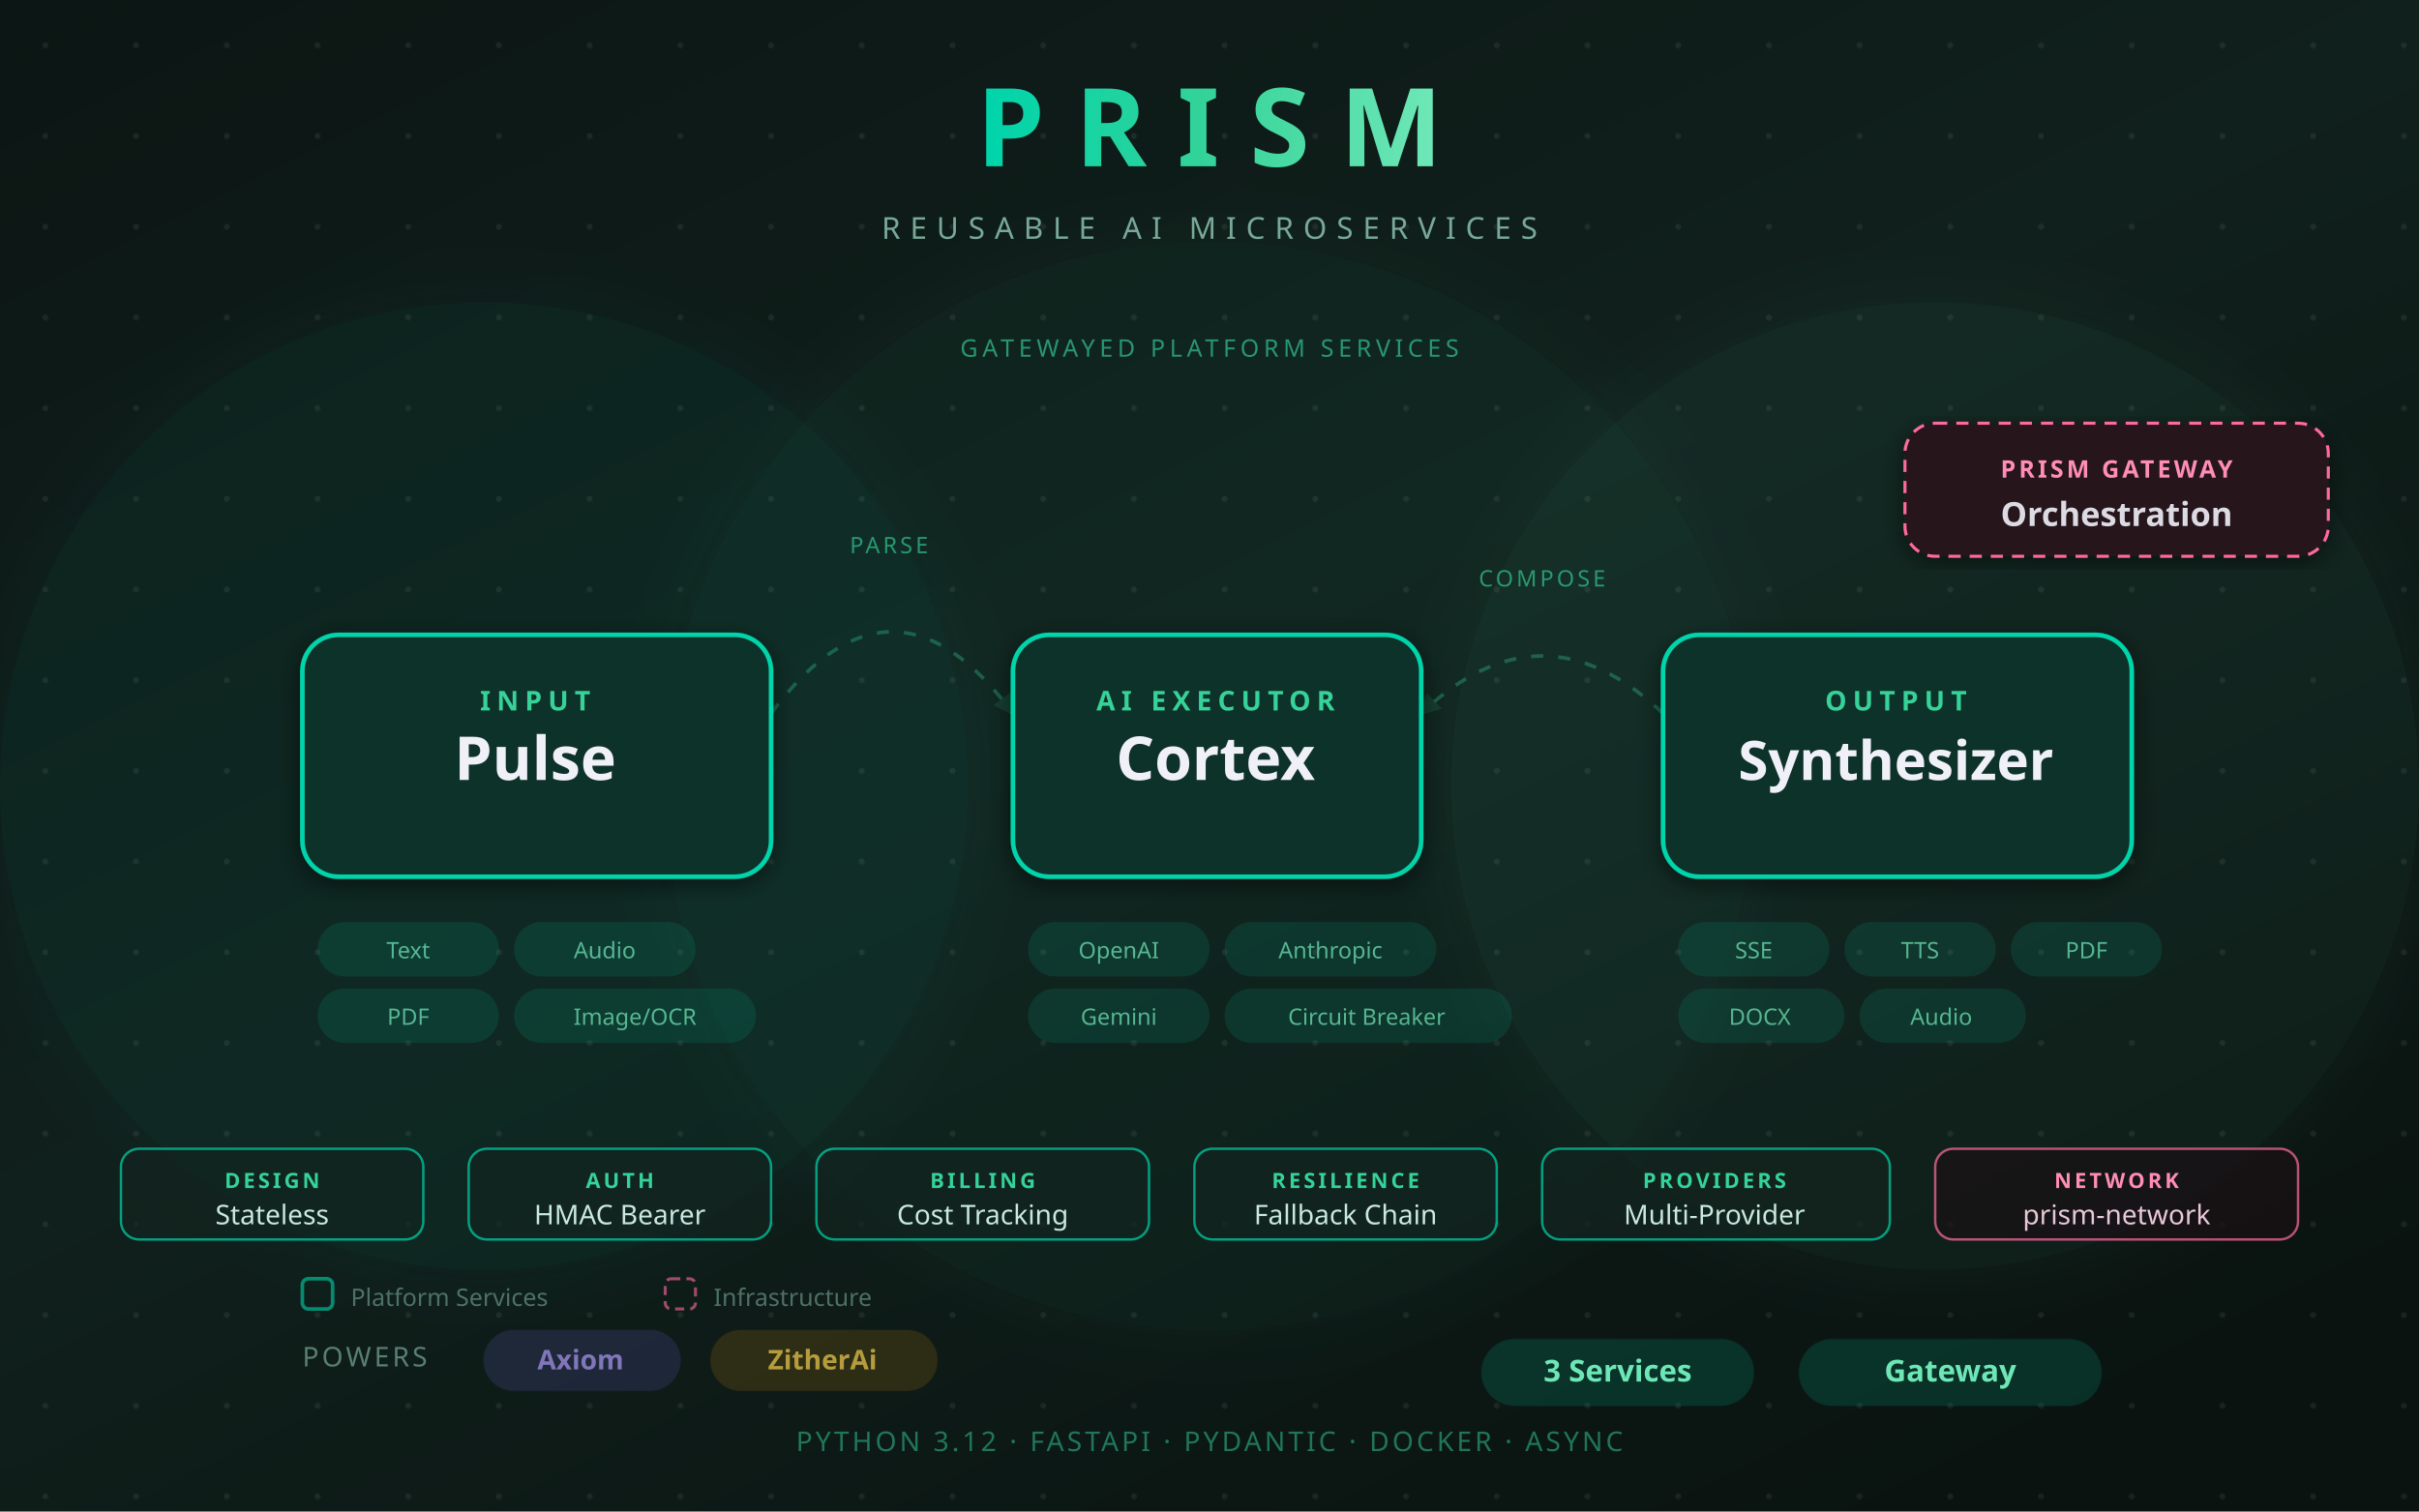
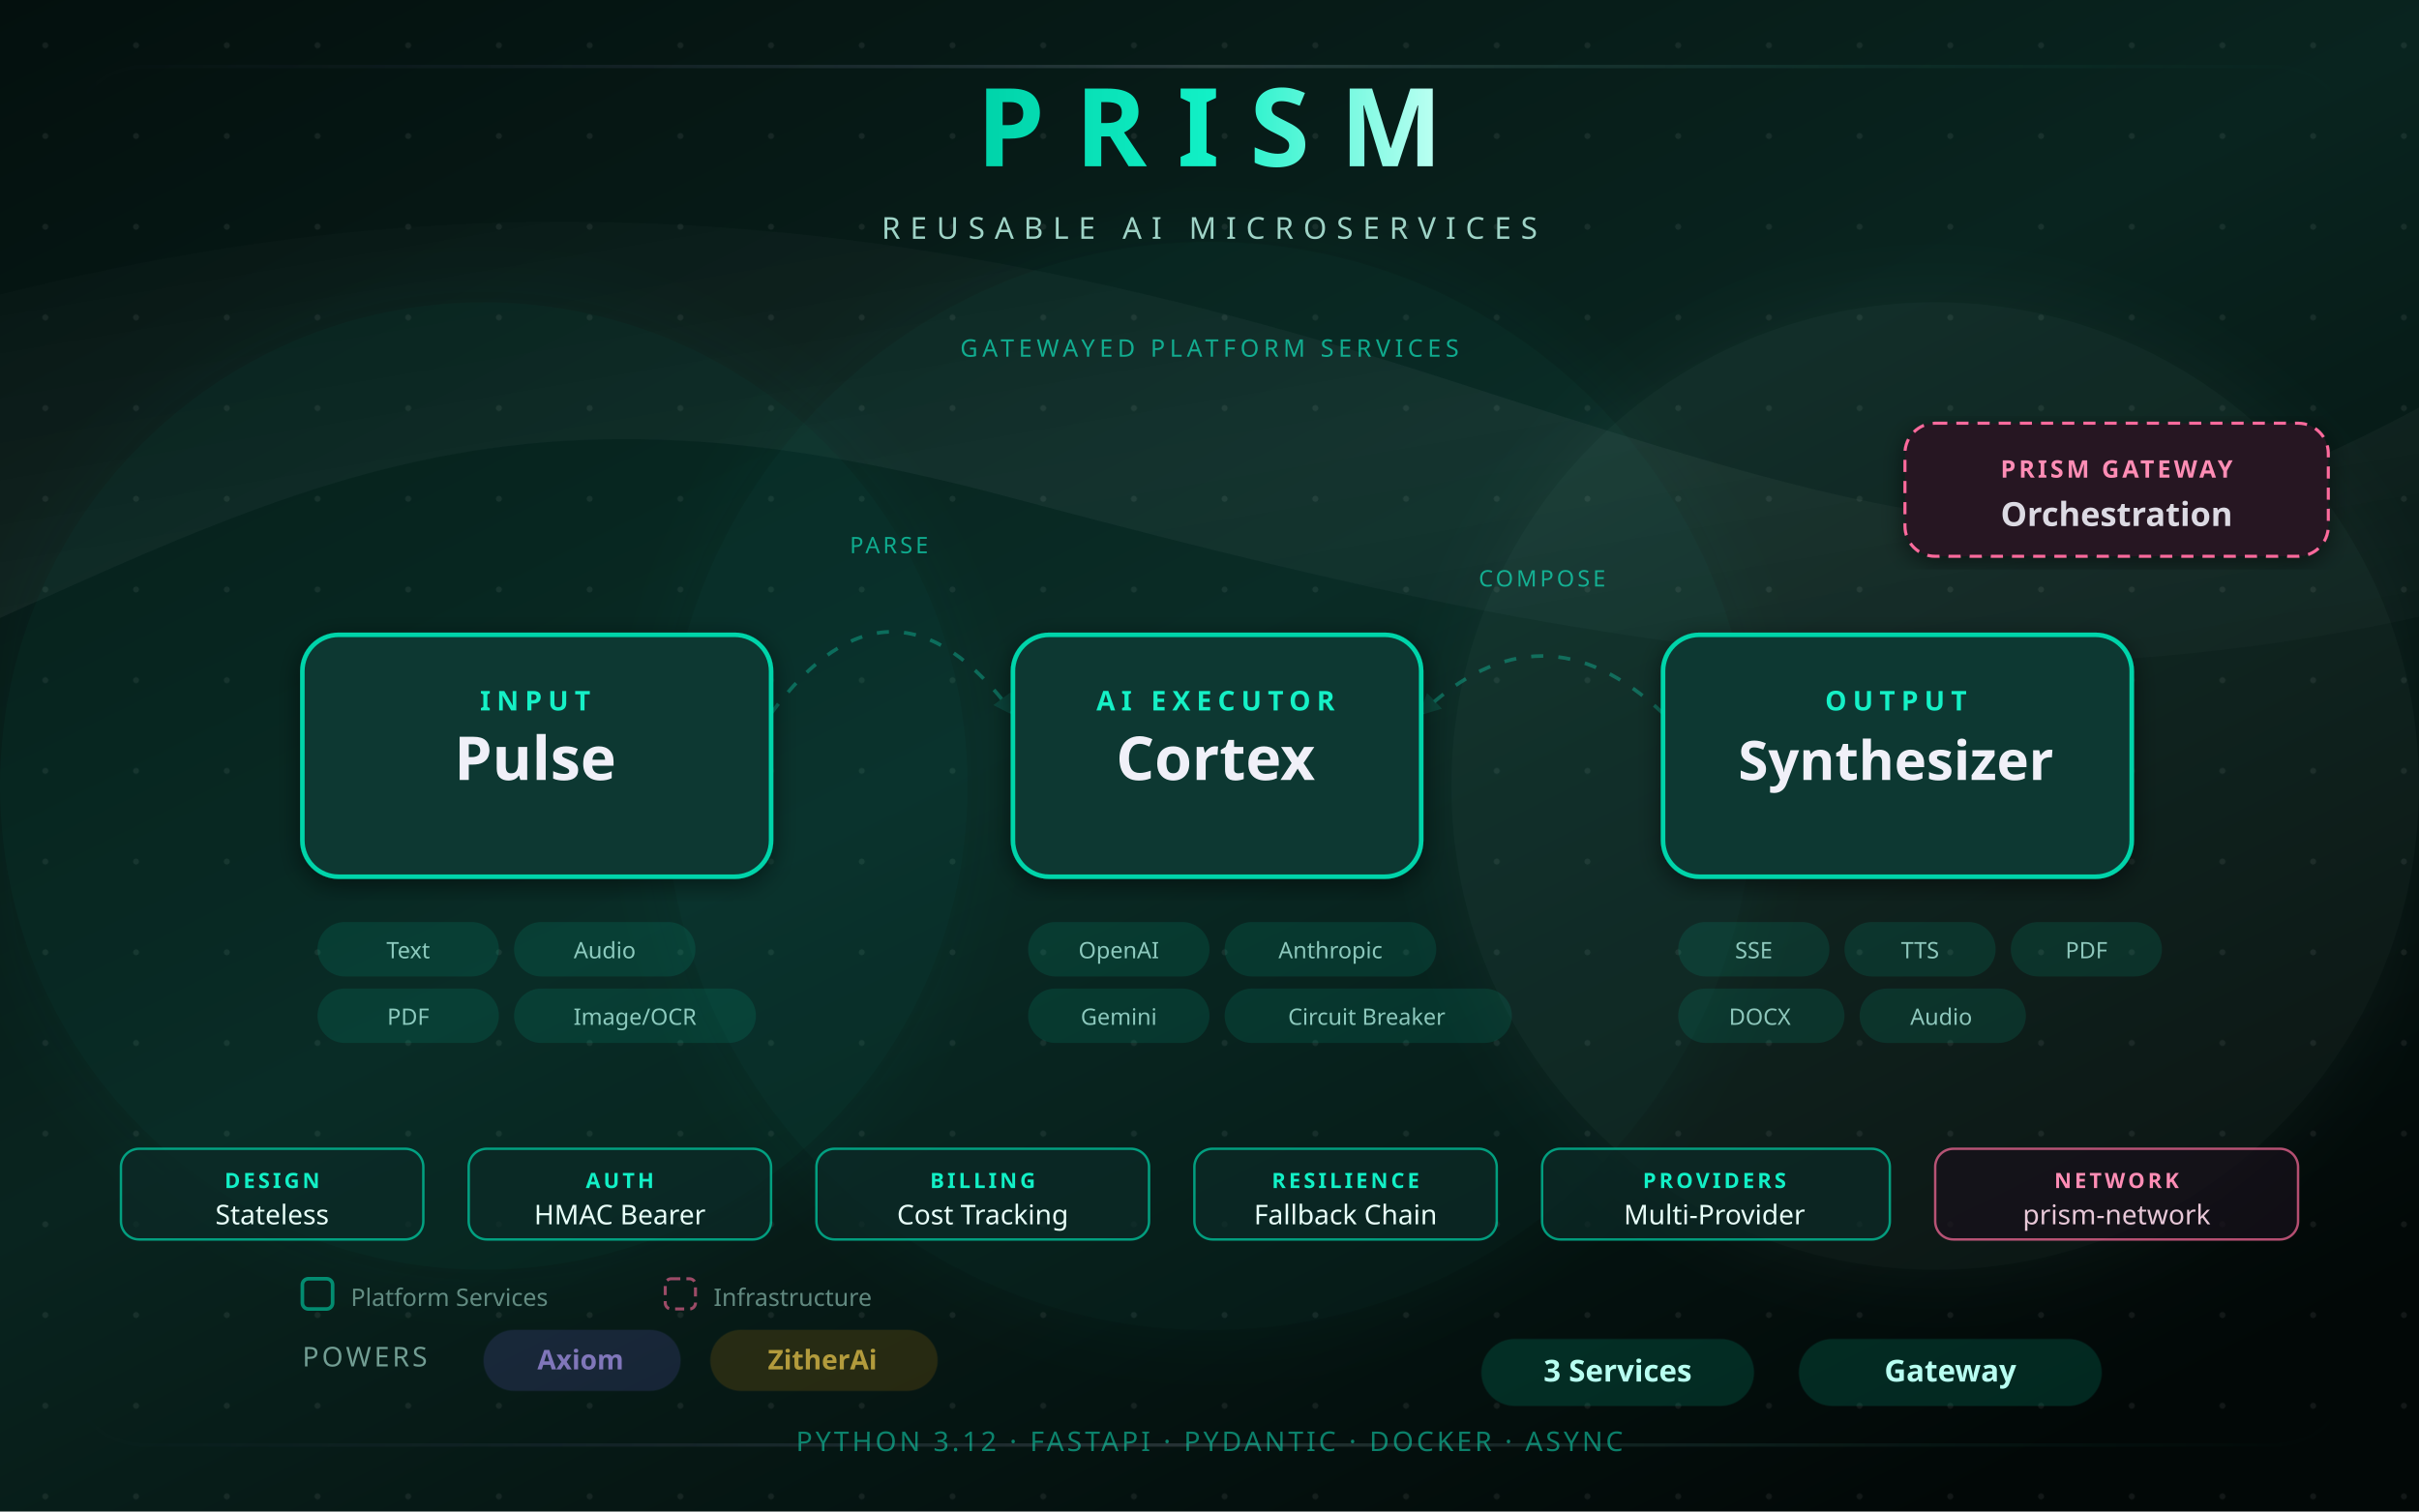
<svg xmlns="http://www.w3.org/2000/svg" viewBox="0 0 800 500">
  <defs>
    <linearGradient id="bg" x1="0" y1="0" x2="0.8" y2="1">
-       <stop offset="0%" stop-color="#0c1614" />
-       <stop offset="50%" stop-color="#10201c" />
-       <stop offset="100%" stop-color="#0a1310" />
+       <stop offset="0%" stop-color="#04100e" />
+       <stop offset="50%" stop-color="#09241f" />
+       <stop offset="100%" stop-color="#020807" />
    </linearGradient>
    <linearGradient id="titleGrad" x1="0" y1="0" x2="1" y2="0">
      <stop offset="0%" stop-color="#00d4aa" />
-       <stop offset="50%" stop-color="#34d399" />
-       <stop offset="100%" stop-color="#6ee7b7" />
+       <stop offset="50%" stop-color="#12f0c6" />
+       <stop offset="100%" stop-color="#b8fff1" />
    </linearGradient>
+     <linearGradient id="shine" x1="0" y1="0" x2="1" y2="1">
+       <stop offset="0%" stop-color="#ffffff" stop-opacity="0" />
+       <stop offset="48%" stop-color="#ffffff" stop-opacity="0.26" />
+       <stop offset="100%" stop-color="#ffffff" stop-opacity="0" />
+     </linearGradient>
+     <linearGradient id="rim" x1="0" y1="0" x2="1" y2="0">
+       <stop offset="0%" stop-color="#8b83ff" stop-opacity="0" />
+       <stop offset="50%" stop-color="#dfe9ff" stop-opacity="0.22" />
+       <stop offset="100%" stop-color="#00d4aa" stop-opacity="0" />
+     </linearGradient>
+     <filter id="glassBlur">
+       <feGaussianBlur stdDeviation="0.35" />
+     </filter>
    <filter id="glowSoft">
      <feGaussianBlur stdDeviation="12" result="blur" />
      <feMerge>
        <feMergeNode in="blur" />
        <feMergeNode in="SourceGraphic" />
      </feMerge>
    </filter>
    <filter id="nodeShadow">
      <feDropShadow dx="0" dy="2" stdDeviation="4" flood-color="#000" flood-opacity="0.5" />
    </filter>
    <marker id="arrowTealSoft" viewBox="0 0 10 10" refX="8.5" refY="5" markerWidth="6" markerHeight="6" orient="auto">
-       <path d="M 0 0 L 10 5 L 0 10 z" fill="#34d399" opacity="0.4" />
+       <path d="M 0 0 L 10 5 L 0 10 z" fill="#12f0c6" opacity="0.4" />
    </marker>
  </defs>
  <rect width="800" height="500" fill="url(#bg)" />
+   <path d="M -90 125 C 110 54 270 58 480 126 S 708 194 890 82 L 890 178 C 684 252 520 214 332 164 S 84 172 -90 244 Z" fill="url(#shine)" opacity="0.18" />
+   <rect x="22" y="22" width="756" height="456" rx="26" fill="none" stroke="url(#rim)" stroke-width="1.1" opacity="0.7" />
  <g opacity="0.07">
    <pattern id="dots" x="0" y="0" width="30" height="30" patternUnits="userSpaceOnUse">
      <circle cx="15" cy="15" r="1" fill="#ffffff" />
    </pattern>
    <rect width="800" height="500" fill="url(#dots)" />
  </g>
  <circle cx="160" cy="260" r="160" fill="#00d4aa" opacity="0.05" filter="url(#glowSoft)" />
-   <circle cx="400" cy="260" r="180" fill="#34d399" opacity="0.04" filter="url(#glowSoft)" />
-   <circle cx="640" cy="260" r="160" fill="#6ee7b7" opacity="0.05" filter="url(#glowSoft)" />
+   <circle cx="400" cy="260" r="180" fill="#12f0c6" opacity="0.04" filter="url(#glowSoft)" />
+   <circle cx="640" cy="260" r="160" fill="#b8fff1" opacity="0.05" filter="url(#glowSoft)" />
  <text x="400" y="55" text-anchor="middle" font-size="36" font-weight="800" fill="url(#titleGrad)" font-family="'Segoe UI', system-ui, -apple-system, sans-serif" letter-spacing="10">PRISM</text>
-   <text x="400" y="79" text-anchor="middle" font-size="10" fill="#78a898" font-family="'Segoe UI', system-ui, sans-serif" letter-spacing="3.2" font-weight="400">REUSABLE AI MICROSERVICES</text>
-   <text x="400" y="118" text-anchor="middle" font-size="8" fill="#34d399" font-family="'Segoe UI', system-ui, sans-serif" opacity="0.65" letter-spacing="1.5">GATEWAYED PLATFORM SERVICES</text>
-   <g stroke="#34d399" stroke-width="1.2" fill="none" opacity="0.32">
+   <text x="400" y="79" text-anchor="middle" font-size="10" fill="#9fd4c7" font-family="'Segoe UI', system-ui, sans-serif" letter-spacing="3.2" font-weight="400">REUSABLE AI MICROSERVICES</text>
+   <text x="400" y="118" text-anchor="middle" font-size="8" fill="#12f0c6" font-family="'Segoe UI', system-ui, sans-serif" opacity="0.65" letter-spacing="1.5">GATEWAYED PLATFORM SERVICES</text>
+   <g stroke="#12f0c6" stroke-width="1.2" fill="none" opacity="0.32">
    <path d="M 255 236 Q 295 182 335 236" stroke-dasharray="4 5" marker-end="url(#arrowTealSoft)" />
    <path d="M 550 236 Q 510 198 470 236" stroke-dasharray="4 5" marker-end="url(#arrowTealSoft)" />
  </g>
-   <text x="294" y="183" text-anchor="middle" font-size="7.5" fill="#34d399" font-family="'Segoe UI', system-ui, sans-serif" opacity="0.65" letter-spacing="1">PARSE</text>
-   <text x="510" y="194" text-anchor="middle" font-size="7.5" fill="#34d399" font-family="'Segoe UI', system-ui, sans-serif" opacity="0.65" letter-spacing="1">COMPOSE</text>
+   <text x="294" y="183" text-anchor="middle" font-size="7.5" fill="#12f0c6" font-family="'Segoe UI', system-ui, sans-serif" opacity="0.65" letter-spacing="1">PARSE</text>
+   <text x="510" y="194" text-anchor="middle" font-size="7.5" fill="#12f0c6" font-family="'Segoe UI', system-ui, sans-serif" opacity="0.65" letter-spacing="1">COMPOSE</text>
  <g filter="url(#nodeShadow)">
-     <rect x="100" y="210" width="155" height="80" rx="12" fill="#122420" stroke="#00d4aa" stroke-width="1.5" />
+     <rect x="100" y="210" width="155" height="80" rx="12" fill="#0b2a27" stroke="#00d4aa" stroke-width="1.5" />
    <rect x="100" y="210" width="155" height="80" rx="12" fill="#00d4aa" opacity="0.08" />
-     <text x="177" y="235" text-anchor="middle" font-size="9" fill="#34d399" font-family="'Segoe UI', system-ui, sans-serif" font-weight="600" letter-spacing="2">INPUT</text>
+     <text x="177" y="235" text-anchor="middle" font-size="9" fill="#12f0c6" font-family="'Segoe UI', system-ui, sans-serif" font-weight="600" letter-spacing="2">INPUT</text>
    <text x="177" y="258" text-anchor="middle" font-size="20" fill="#f0f0f8" font-family="'Segoe UI', system-ui, sans-serif" font-weight="700">Pulse</text>
  </g>
  <g filter="url(#nodeShadow)">
-     <rect x="335" y="210" width="135" height="80" rx="12" fill="#122420" stroke="#00d4aa" stroke-width="1.5" />
+     <rect x="335" y="210" width="135" height="80" rx="12" fill="#0b2a27" stroke="#00d4aa" stroke-width="1.5" />
    <rect x="335" y="210" width="135" height="80" rx="12" fill="#00d4aa" opacity="0.08" />
-     <text x="402" y="235" text-anchor="middle" font-size="9" fill="#34d399" font-family="'Segoe UI', system-ui, sans-serif" font-weight="600" letter-spacing="2">AI EXECUTOR</text>
+     <text x="402" y="235" text-anchor="middle" font-size="9" fill="#12f0c6" font-family="'Segoe UI', system-ui, sans-serif" font-weight="600" letter-spacing="2">AI EXECUTOR</text>
    <text x="402" y="258" text-anchor="middle" font-size="20" fill="#f0f0f8" font-family="'Segoe UI', system-ui, sans-serif" font-weight="700">Cortex</text>
  </g>
  <g filter="url(#nodeShadow)">
-     <rect x="550" y="210" width="155" height="80" rx="12" fill="#122420" stroke="#00d4aa" stroke-width="1.5" />
+     <rect x="550" y="210" width="155" height="80" rx="12" fill="#0b2a27" stroke="#00d4aa" stroke-width="1.5" />
    <rect x="550" y="210" width="155" height="80" rx="12" fill="#00d4aa" opacity="0.08" />
-     <text x="627" y="235" text-anchor="middle" font-size="9" fill="#34d399" font-family="'Segoe UI', system-ui, sans-serif" font-weight="600" letter-spacing="2">OUTPUT</text>
+     <text x="627" y="235" text-anchor="middle" font-size="9" fill="#12f0c6" font-family="'Segoe UI', system-ui, sans-serif" font-weight="600" letter-spacing="2">OUTPUT</text>
    <text x="627" y="258" text-anchor="middle" font-size="18" fill="#f0f0f8" font-family="'Segoe UI', system-ui, sans-serif" font-weight="700">Synthesizer</text>
  </g>
  <g filter="url(#nodeShadow)">
-     <rect x="630" y="140" width="140" height="44" rx="10" fill="#1a1014" stroke="#ff6b9d" stroke-width="1" stroke-dasharray="4 3" />
+     <rect x="630" y="140" width="140" height="44" rx="10" fill="#17101a" stroke="#ff6b9d" stroke-width="1" stroke-dasharray="4 3" />
    <rect x="630" y="140" width="140" height="44" rx="10" fill="#ff6b9d" opacity="0.06" />
    <text x="700" y="158" text-anchor="middle" font-size="8" fill="#ff8db5" font-family="'Segoe UI', system-ui, sans-serif" font-weight="600" letter-spacing="1">PRISM GATEWAY</text>
    <text x="700" y="174" text-anchor="middle" font-size="11" fill="#f0f0f8" font-family="'Segoe UI', system-ui, sans-serif" font-weight="600" opacity="0.9">Orchestration</text>
  </g>
  <g transform="translate(105, 305)" opacity="0.75">
    <rect x="0" y="0" width="60" height="18" rx="9" fill="#00d4aa" opacity="0.15" />
-     <text x="30" y="12" text-anchor="middle" font-size="7.5" fill="#6ee7b7" font-family="'Segoe UI', system-ui, sans-serif" font-weight="500">Text</text>
+     <text x="30" y="12" text-anchor="middle" font-size="7.5" fill="#b8fff1" font-family="'Segoe UI', system-ui, sans-serif" font-weight="500">Text</text>
    <rect x="65" y="0" width="60" height="18" rx="9" fill="#00d4aa" opacity="0.15" />
-     <text x="95" y="12" text-anchor="middle" font-size="7.5" fill="#6ee7b7" font-family="'Segoe UI', system-ui, sans-serif" font-weight="500">Audio</text>
+     <text x="95" y="12" text-anchor="middle" font-size="7.5" fill="#b8fff1" font-family="'Segoe UI', system-ui, sans-serif" font-weight="500">Audio</text>
  </g>
  <g transform="translate(105, 327)" opacity="0.75">
    <rect x="0" y="0" width="60" height="18" rx="9" fill="#00d4aa" opacity="0.15" />
-     <text x="30" y="12" text-anchor="middle" font-size="7.5" fill="#6ee7b7" font-family="'Segoe UI', system-ui, sans-serif" font-weight="500">PDF</text>
+     <text x="30" y="12" text-anchor="middle" font-size="7.5" fill="#b8fff1" font-family="'Segoe UI', system-ui, sans-serif" font-weight="500">PDF</text>
    <rect x="65" y="0" width="80" height="18" rx="9" fill="#00d4aa" opacity="0.15" />
-     <text x="105" y="12" text-anchor="middle" font-size="7.5" fill="#6ee7b7" font-family="'Segoe UI', system-ui, sans-serif" font-weight="500">Image/OCR</text>
+     <text x="105" y="12" text-anchor="middle" font-size="7.5" fill="#b8fff1" font-family="'Segoe UI', system-ui, sans-serif" font-weight="500">Image/OCR</text>
  </g>
  <g transform="translate(340, 305)" opacity="0.75">
    <rect x="0" y="0" width="60" height="18" rx="9" fill="#00d4aa" opacity="0.15" />
-     <text x="30" y="12" text-anchor="middle" font-size="7.5" fill="#6ee7b7" font-family="'Segoe UI', system-ui, sans-serif" font-weight="500">OpenAI</text>
+     <text x="30" y="12" text-anchor="middle" font-size="7.5" fill="#b8fff1" font-family="'Segoe UI', system-ui, sans-serif" font-weight="500">OpenAI</text>
    <rect x="65" y="0" width="70" height="18" rx="9" fill="#00d4aa" opacity="0.15" />
-     <text x="100" y="12" text-anchor="middle" font-size="7.5" fill="#6ee7b7" font-family="'Segoe UI', system-ui, sans-serif" font-weight="500">Anthropic</text>
+     <text x="100" y="12" text-anchor="middle" font-size="7.5" fill="#b8fff1" font-family="'Segoe UI', system-ui, sans-serif" font-weight="500">Anthropic</text>
  </g>
  <g transform="translate(340, 327)" opacity="0.75">
    <rect x="0" y="0" width="60" height="18" rx="9" fill="#00d4aa" opacity="0.15" />
-     <text x="30" y="12" text-anchor="middle" font-size="7.5" fill="#6ee7b7" font-family="'Segoe UI', system-ui, sans-serif" font-weight="500">Gemini</text>
+     <text x="30" y="12" text-anchor="middle" font-size="7.5" fill="#b8fff1" font-family="'Segoe UI', system-ui, sans-serif" font-weight="500">Gemini</text>
    <rect x="65" y="0" width="95" height="18" rx="9" fill="#00d4aa" opacity="0.15" />
-     <text x="112" y="12" text-anchor="middle" font-size="7.5" fill="#6ee7b7" font-family="'Segoe UI', system-ui, sans-serif" font-weight="500">Circuit Breaker</text>
+     <text x="112" y="12" text-anchor="middle" font-size="7.5" fill="#b8fff1" font-family="'Segoe UI', system-ui, sans-serif" font-weight="500">Circuit Breaker</text>
  </g>
  <g transform="translate(555, 305)" opacity="0.75">
    <rect x="0" y="0" width="50" height="18" rx="9" fill="#00d4aa" opacity="0.15" />
-     <text x="25" y="12" text-anchor="middle" font-size="7.5" fill="#6ee7b7" font-family="'Segoe UI', system-ui, sans-serif" font-weight="500">SSE</text>
+     <text x="25" y="12" text-anchor="middle" font-size="7.5" fill="#b8fff1" font-family="'Segoe UI', system-ui, sans-serif" font-weight="500">SSE</text>
    <rect x="55" y="0" width="50" height="18" rx="9" fill="#00d4aa" opacity="0.15" />
-     <text x="80" y="12" text-anchor="middle" font-size="7.5" fill="#6ee7b7" font-family="'Segoe UI', system-ui, sans-serif" font-weight="500">TTS</text>
+     <text x="80" y="12" text-anchor="middle" font-size="7.5" fill="#b8fff1" font-family="'Segoe UI', system-ui, sans-serif" font-weight="500">TTS</text>
    <rect x="110" y="0" width="50" height="18" rx="9" fill="#00d4aa" opacity="0.15" />
-     <text x="135" y="12" text-anchor="middle" font-size="7.5" fill="#6ee7b7" font-family="'Segoe UI', system-ui, sans-serif" font-weight="500">PDF</text>
+     <text x="135" y="12" text-anchor="middle" font-size="7.5" fill="#b8fff1" font-family="'Segoe UI', system-ui, sans-serif" font-weight="500">PDF</text>
  </g>
  <g transform="translate(555, 327)" opacity="0.75">
    <rect x="0" y="0" width="55" height="18" rx="9" fill="#00d4aa" opacity="0.15" />
-     <text x="27" y="12" text-anchor="middle" font-size="7.5" fill="#6ee7b7" font-family="'Segoe UI', system-ui, sans-serif" font-weight="500">DOCX</text>
+     <text x="27" y="12" text-anchor="middle" font-size="7.5" fill="#b8fff1" font-family="'Segoe UI', system-ui, sans-serif" font-weight="500">DOCX</text>
    <rect x="60" y="0" width="55" height="18" rx="9" fill="#00d4aa" opacity="0.15" />
-     <text x="87" y="12" text-anchor="middle" font-size="7.5" fill="#6ee7b7" font-family="'Segoe UI', system-ui, sans-serif" font-weight="500">Audio</text>
+     <text x="87" y="12" text-anchor="middle" font-size="7.5" fill="#b8fff1" font-family="'Segoe UI', system-ui, sans-serif" font-weight="500">Audio</text>
  </g>
  <g transform="translate(40, 380)">
-     <rect x="0" y="0" width="100" height="30" rx="6" fill="#122420" stroke="#00d4aa" stroke-width="0.8" opacity="0.7" />
-     <text x="50" y="13" text-anchor="middle" font-size="7" fill="#34d399" font-family="'Segoe UI', system-ui, sans-serif" font-weight="600" letter-spacing="1">DESIGN</text>
-     <text x="50" y="25" text-anchor="middle" font-size="9" fill="#c8e8e0" font-family="'Segoe UI', system-ui, sans-serif" font-weight="500">Stateless</text>
-     <rect x="115" y="0" width="100" height="30" rx="6" fill="#122420" stroke="#00d4aa" stroke-width="0.8" opacity="0.7" />
-     <text x="165" y="13" text-anchor="middle" font-size="7" fill="#34d399" font-family="'Segoe UI', system-ui, sans-serif" font-weight="600" letter-spacing="1">AUTH</text>
-     <text x="165" y="25" text-anchor="middle" font-size="9" fill="#c8e8e0" font-family="'Segoe UI', system-ui, sans-serif" font-weight="500">HMAC Bearer</text>
-     <rect x="230" y="0" width="110" height="30" rx="6" fill="#122420" stroke="#00d4aa" stroke-width="0.8" opacity="0.7" />
-     <text x="285" y="13" text-anchor="middle" font-size="7" fill="#34d399" font-family="'Segoe UI', system-ui, sans-serif" font-weight="600" letter-spacing="1">BILLING</text>
-     <text x="285" y="25" text-anchor="middle" font-size="9" fill="#c8e8e0" font-family="'Segoe UI', system-ui, sans-serif" font-weight="500">Cost Tracking</text>
-     <rect x="355" y="0" width="100" height="30" rx="6" fill="#122420" stroke="#00d4aa" stroke-width="0.8" opacity="0.7" />
-     <text x="405" y="13" text-anchor="middle" font-size="7" fill="#34d399" font-family="'Segoe UI', system-ui, sans-serif" font-weight="600" letter-spacing="1">RESILIENCE</text>
-     <text x="405" y="25" text-anchor="middle" font-size="9" fill="#c8e8e0" font-family="'Segoe UI', system-ui, sans-serif" font-weight="500">Fallback Chain</text>
-     <rect x="470" y="0" width="115" height="30" rx="6" fill="#122420" stroke="#00d4aa" stroke-width="0.8" opacity="0.7" />
-     <text x="527" y="13" text-anchor="middle" font-size="7" fill="#34d399" font-family="'Segoe UI', system-ui, sans-serif" font-weight="600" letter-spacing="1">PROVIDERS</text>
-     <text x="527" y="25" text-anchor="middle" font-size="9" fill="#c8e8e0" font-family="'Segoe UI', system-ui, sans-serif" font-weight="500">Multi-Provider</text>
-     <rect x="600" y="0" width="120" height="30" rx="6" fill="#1a1014" stroke="#ff6b9d" stroke-width="0.8" opacity="0.7" />
+     <rect x="0" y="0" width="100" height="30" rx="6" fill="#0b2a27" stroke="#00d4aa" stroke-width="0.8" opacity="0.7" />
+     <text x="50" y="13" text-anchor="middle" font-size="7" fill="#12f0c6" font-family="'Segoe UI', system-ui, sans-serif" font-weight="600" letter-spacing="1">DESIGN</text>
+     <text x="50" y="25" text-anchor="middle" font-size="9" fill="#e8fff9" font-family="'Segoe UI', system-ui, sans-serif" font-weight="500">Stateless</text>
+     <rect x="115" y="0" width="100" height="30" rx="6" fill="#0b2a27" stroke="#00d4aa" stroke-width="0.8" opacity="0.7" />
+     <text x="165" y="13" text-anchor="middle" font-size="7" fill="#12f0c6" font-family="'Segoe UI', system-ui, sans-serif" font-weight="600" letter-spacing="1">AUTH</text>
+     <text x="165" y="25" text-anchor="middle" font-size="9" fill="#e8fff9" font-family="'Segoe UI', system-ui, sans-serif" font-weight="500">HMAC Bearer</text>
+     <rect x="230" y="0" width="110" height="30" rx="6" fill="#0b2a27" stroke="#00d4aa" stroke-width="0.8" opacity="0.7" />
+     <text x="285" y="13" text-anchor="middle" font-size="7" fill="#12f0c6" font-family="'Segoe UI', system-ui, sans-serif" font-weight="600" letter-spacing="1">BILLING</text>
+     <text x="285" y="25" text-anchor="middle" font-size="9" fill="#e8fff9" font-family="'Segoe UI', system-ui, sans-serif" font-weight="500">Cost Tracking</text>
+     <rect x="355" y="0" width="100" height="30" rx="6" fill="#0b2a27" stroke="#00d4aa" stroke-width="0.8" opacity="0.7" />
+     <text x="405" y="13" text-anchor="middle" font-size="7" fill="#12f0c6" font-family="'Segoe UI', system-ui, sans-serif" font-weight="600" letter-spacing="1">RESILIENCE</text>
+     <text x="405" y="25" text-anchor="middle" font-size="9" fill="#e8fff9" font-family="'Segoe UI', system-ui, sans-serif" font-weight="500">Fallback Chain</text>
+     <rect x="470" y="0" width="115" height="30" rx="6" fill="#0b2a27" stroke="#00d4aa" stroke-width="0.8" opacity="0.7" />
+     <text x="527" y="13" text-anchor="middle" font-size="7" fill="#12f0c6" font-family="'Segoe UI', system-ui, sans-serif" font-weight="600" letter-spacing="1">PROVIDERS</text>
+     <text x="527" y="25" text-anchor="middle" font-size="9" fill="#e8fff9" font-family="'Segoe UI', system-ui, sans-serif" font-weight="500">Multi-Provider</text>
+     <rect x="600" y="0" width="120" height="30" rx="6" fill="#17101a" stroke="#ff6b9d" stroke-width="0.8" opacity="0.7" />
    <text x="660" y="13" text-anchor="middle" font-size="7" fill="#ff8db5" font-family="'Segoe UI', system-ui, sans-serif" font-weight="600" letter-spacing="1">NETWORK</text>
    <text x="660" y="25" text-anchor="middle" font-size="9" fill="#e8c8d8" font-family="'Segoe UI', system-ui, sans-serif" font-weight="500">prism-network</text>
  </g>
  <g transform="translate(100, 423)" opacity="0.6">
    <rect x="0" y="0" width="10" height="10" rx="2" stroke="#00d4aa" stroke-width="1.2" fill="none" />
-     <text x="16" y="9" font-size="8" fill="#78a898" font-family="'Segoe UI', system-ui, sans-serif">Platform Services</text>
+     <text x="16" y="9" font-size="8" fill="#9fd4c7" font-family="'Segoe UI', system-ui, sans-serif">Platform Services</text>
    <rect x="120" y="0" width="10" height="10" rx="2" stroke="#ff6b9d" stroke-width="1" fill="none" stroke-dasharray="3 2" />
-     <text x="136" y="9" font-size="8" fill="#78a898" font-family="'Segoe UI', system-ui, sans-serif">Infrastructure</text>
+     <text x="136" y="9" font-size="8" fill="#9fd4c7" font-family="'Segoe UI', system-ui, sans-serif">Infrastructure</text>
  </g>
  <g transform="translate(100, 440)" opacity="0.7">
-     <text x="0" y="12" font-size="9" fill="#78a898" font-family="'Segoe UI', system-ui, sans-serif" font-weight="400" letter-spacing="1">POWERS</text>
+     <text x="0" y="12" font-size="9" fill="#9fd4c7" font-family="'Segoe UI', system-ui, sans-serif" font-weight="400" letter-spacing="1">POWERS</text>
    <rect x="60" y="0" width="65" height="20" rx="10" fill="#7c73ff" opacity="0.2" stroke="#7c73ff" stroke-width="0.5" stroke-opacity="0.4" />
    <text x="92" y="13" text-anchor="middle" font-size="9" fill="#b49dff" font-family="'Segoe UI', system-ui, sans-serif" font-weight="600">Axiom</text>
    <rect x="135" y="0" width="75" height="20" rx="10" fill="#f59e0b" opacity="0.2" stroke="#f59e0b" stroke-width="0.5" stroke-opacity="0.4" />
    <text x="172" y="13" text-anchor="middle" font-size="9" fill="#fcd34d" font-family="'Segoe UI', system-ui, sans-serif" font-weight="600">ZitherAi</text>
  </g>
  <g transform="translate(490, 455)">
    <rect x="0" y="-12" width="90" height="22" rx="11" fill="#00d4aa" opacity="0.15" stroke="#00d4aa" stroke-width="0.5" stroke-opacity="0.4" />
-     <text x="45" y="2" text-anchor="middle" font-size="10" fill="#6ee7b7" font-family="'Segoe UI', system-ui, sans-serif" font-weight="600">3 Services</text>
+     <text x="45" y="2" text-anchor="middle" font-size="10" fill="#b8fff1" font-family="'Segoe UI', system-ui, sans-serif" font-weight="600">3 Services</text>
  </g>
  <g transform="translate(595, 455)">
    <rect x="0" y="-12" width="100" height="22" rx="11" fill="#00d4aa" opacity="0.15" stroke="#00d4aa" stroke-width="0.5" stroke-opacity="0.4" />
-     <text x="50" y="2" text-anchor="middle" font-size="10" fill="#6ee7b7" font-family="'Segoe UI', system-ui, sans-serif" font-weight="600">Gateway</text>
+     <text x="50" y="2" text-anchor="middle" font-size="10" fill="#b8fff1" font-family="'Segoe UI', system-ui, sans-serif" font-weight="600">Gateway</text>
  </g>
-   <text x="400" y="480" text-anchor="middle" font-size="9" fill="#34d399" font-family="'Segoe UI', system-ui, sans-serif" opacity="0.5" letter-spacing="1">PYTHON 3.12 · FASTAPI · PYDANTIC · DOCKER · ASYNC</text>
+   <text x="400" y="480" text-anchor="middle" font-size="9" fill="#12f0c6" font-family="'Segoe UI', system-ui, sans-serif" opacity="0.5" letter-spacing="1">PYTHON 3.12 · FASTAPI · PYDANTIC · DOCKER · ASYNC</text>
</svg>
